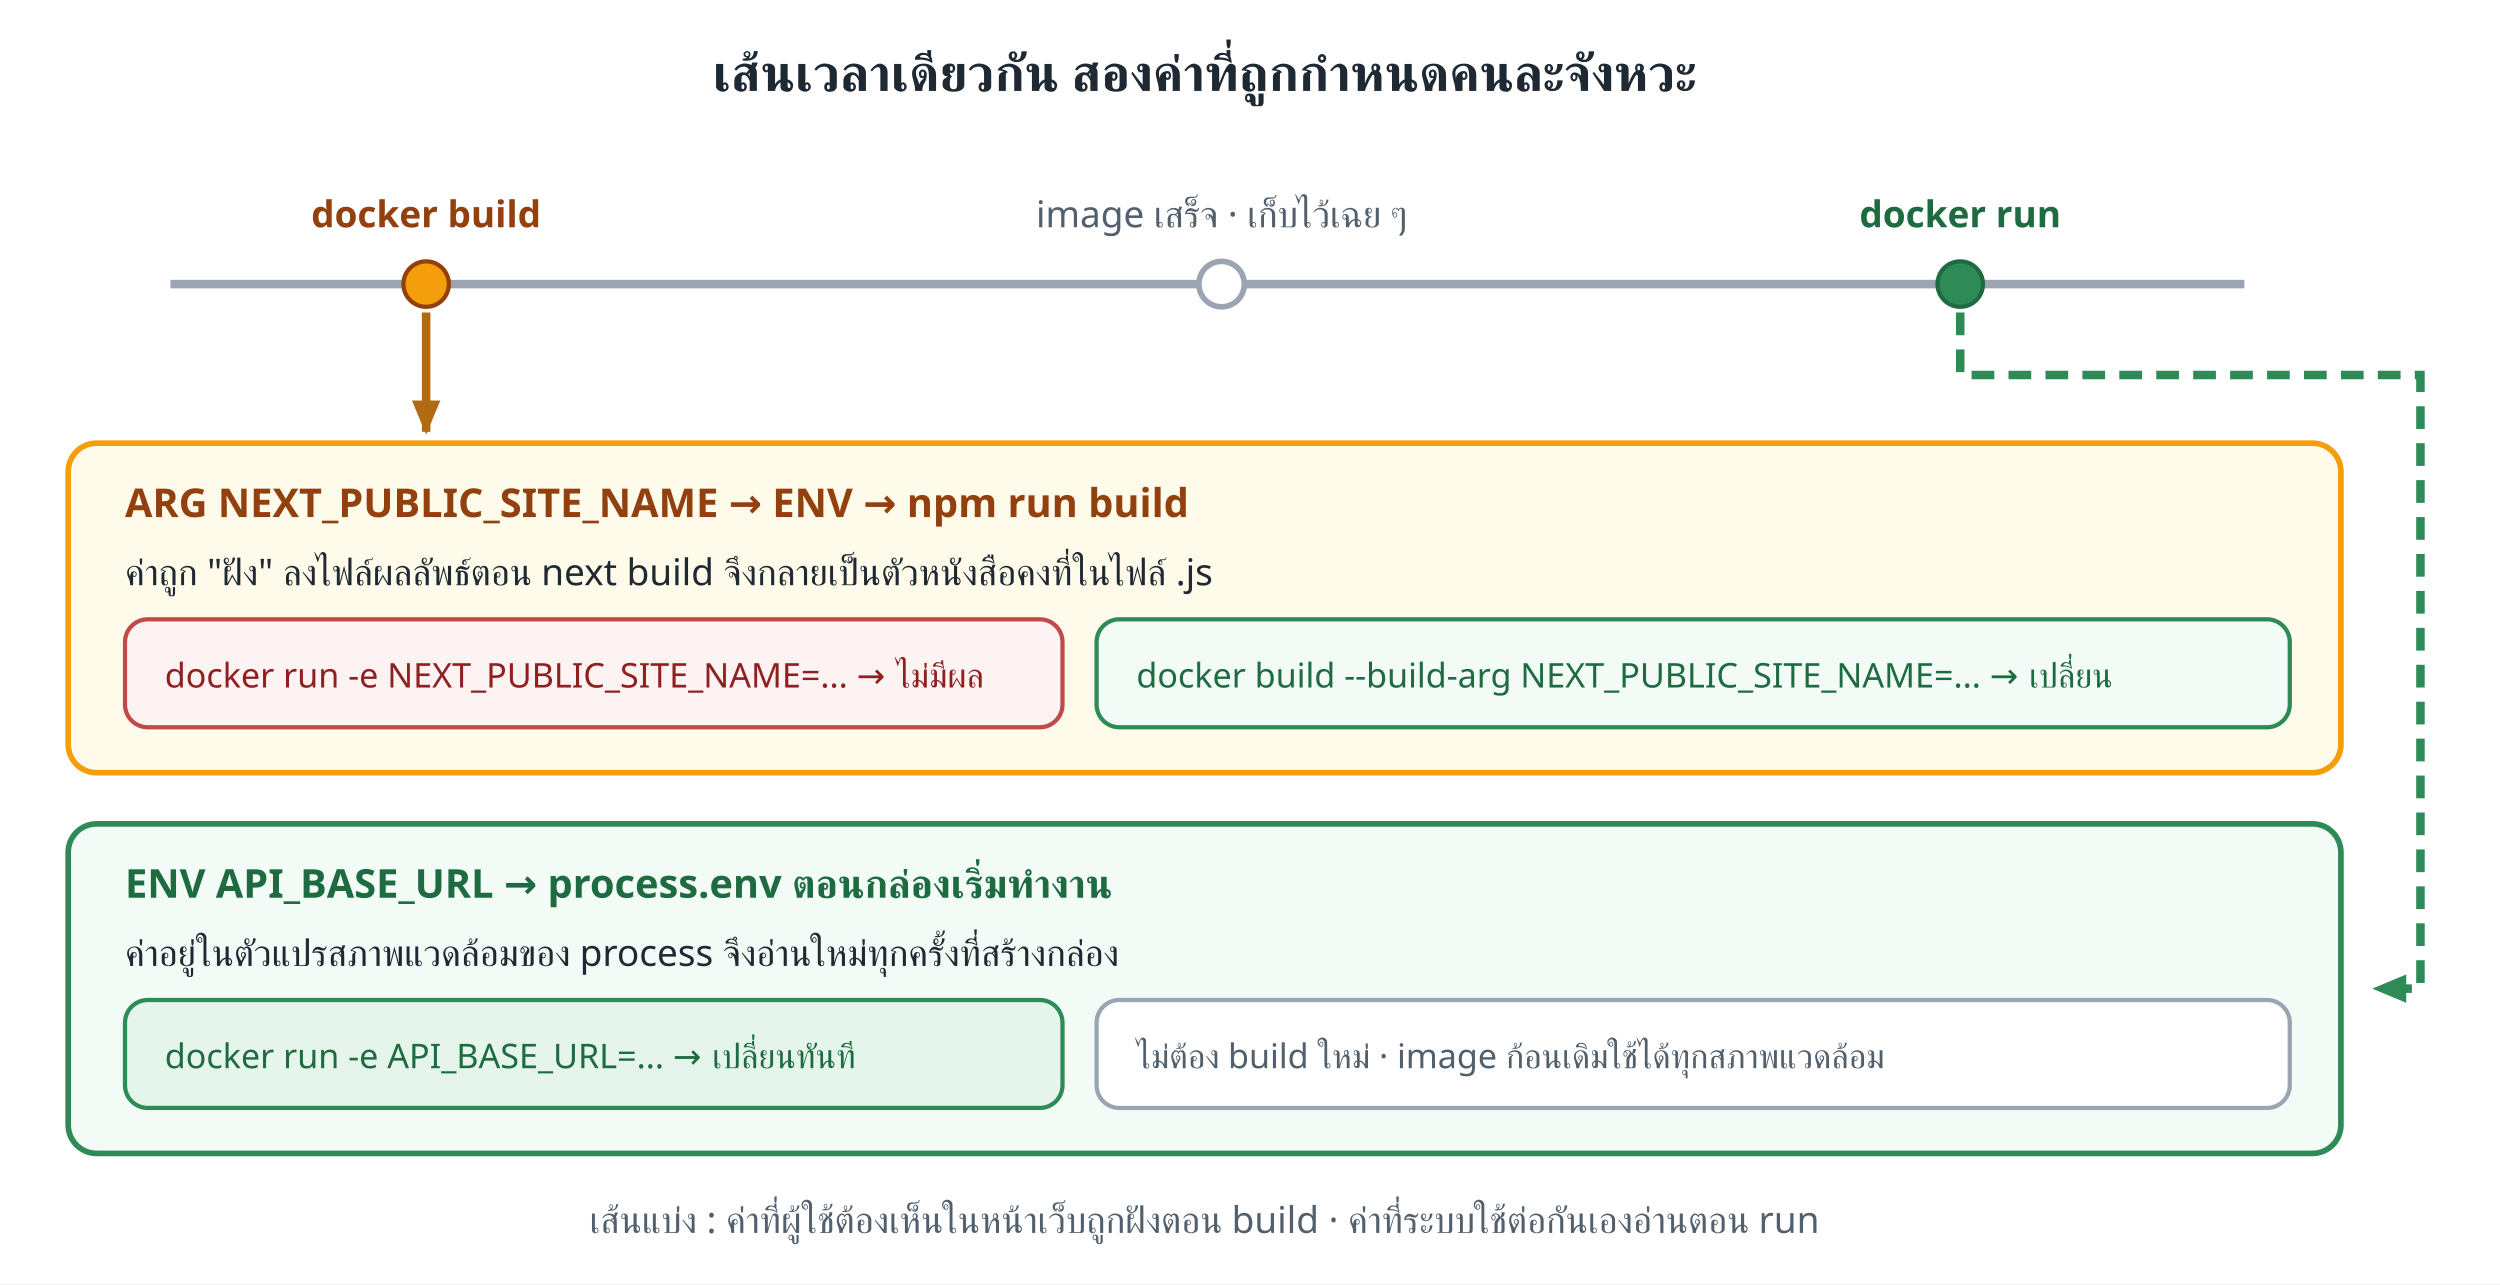
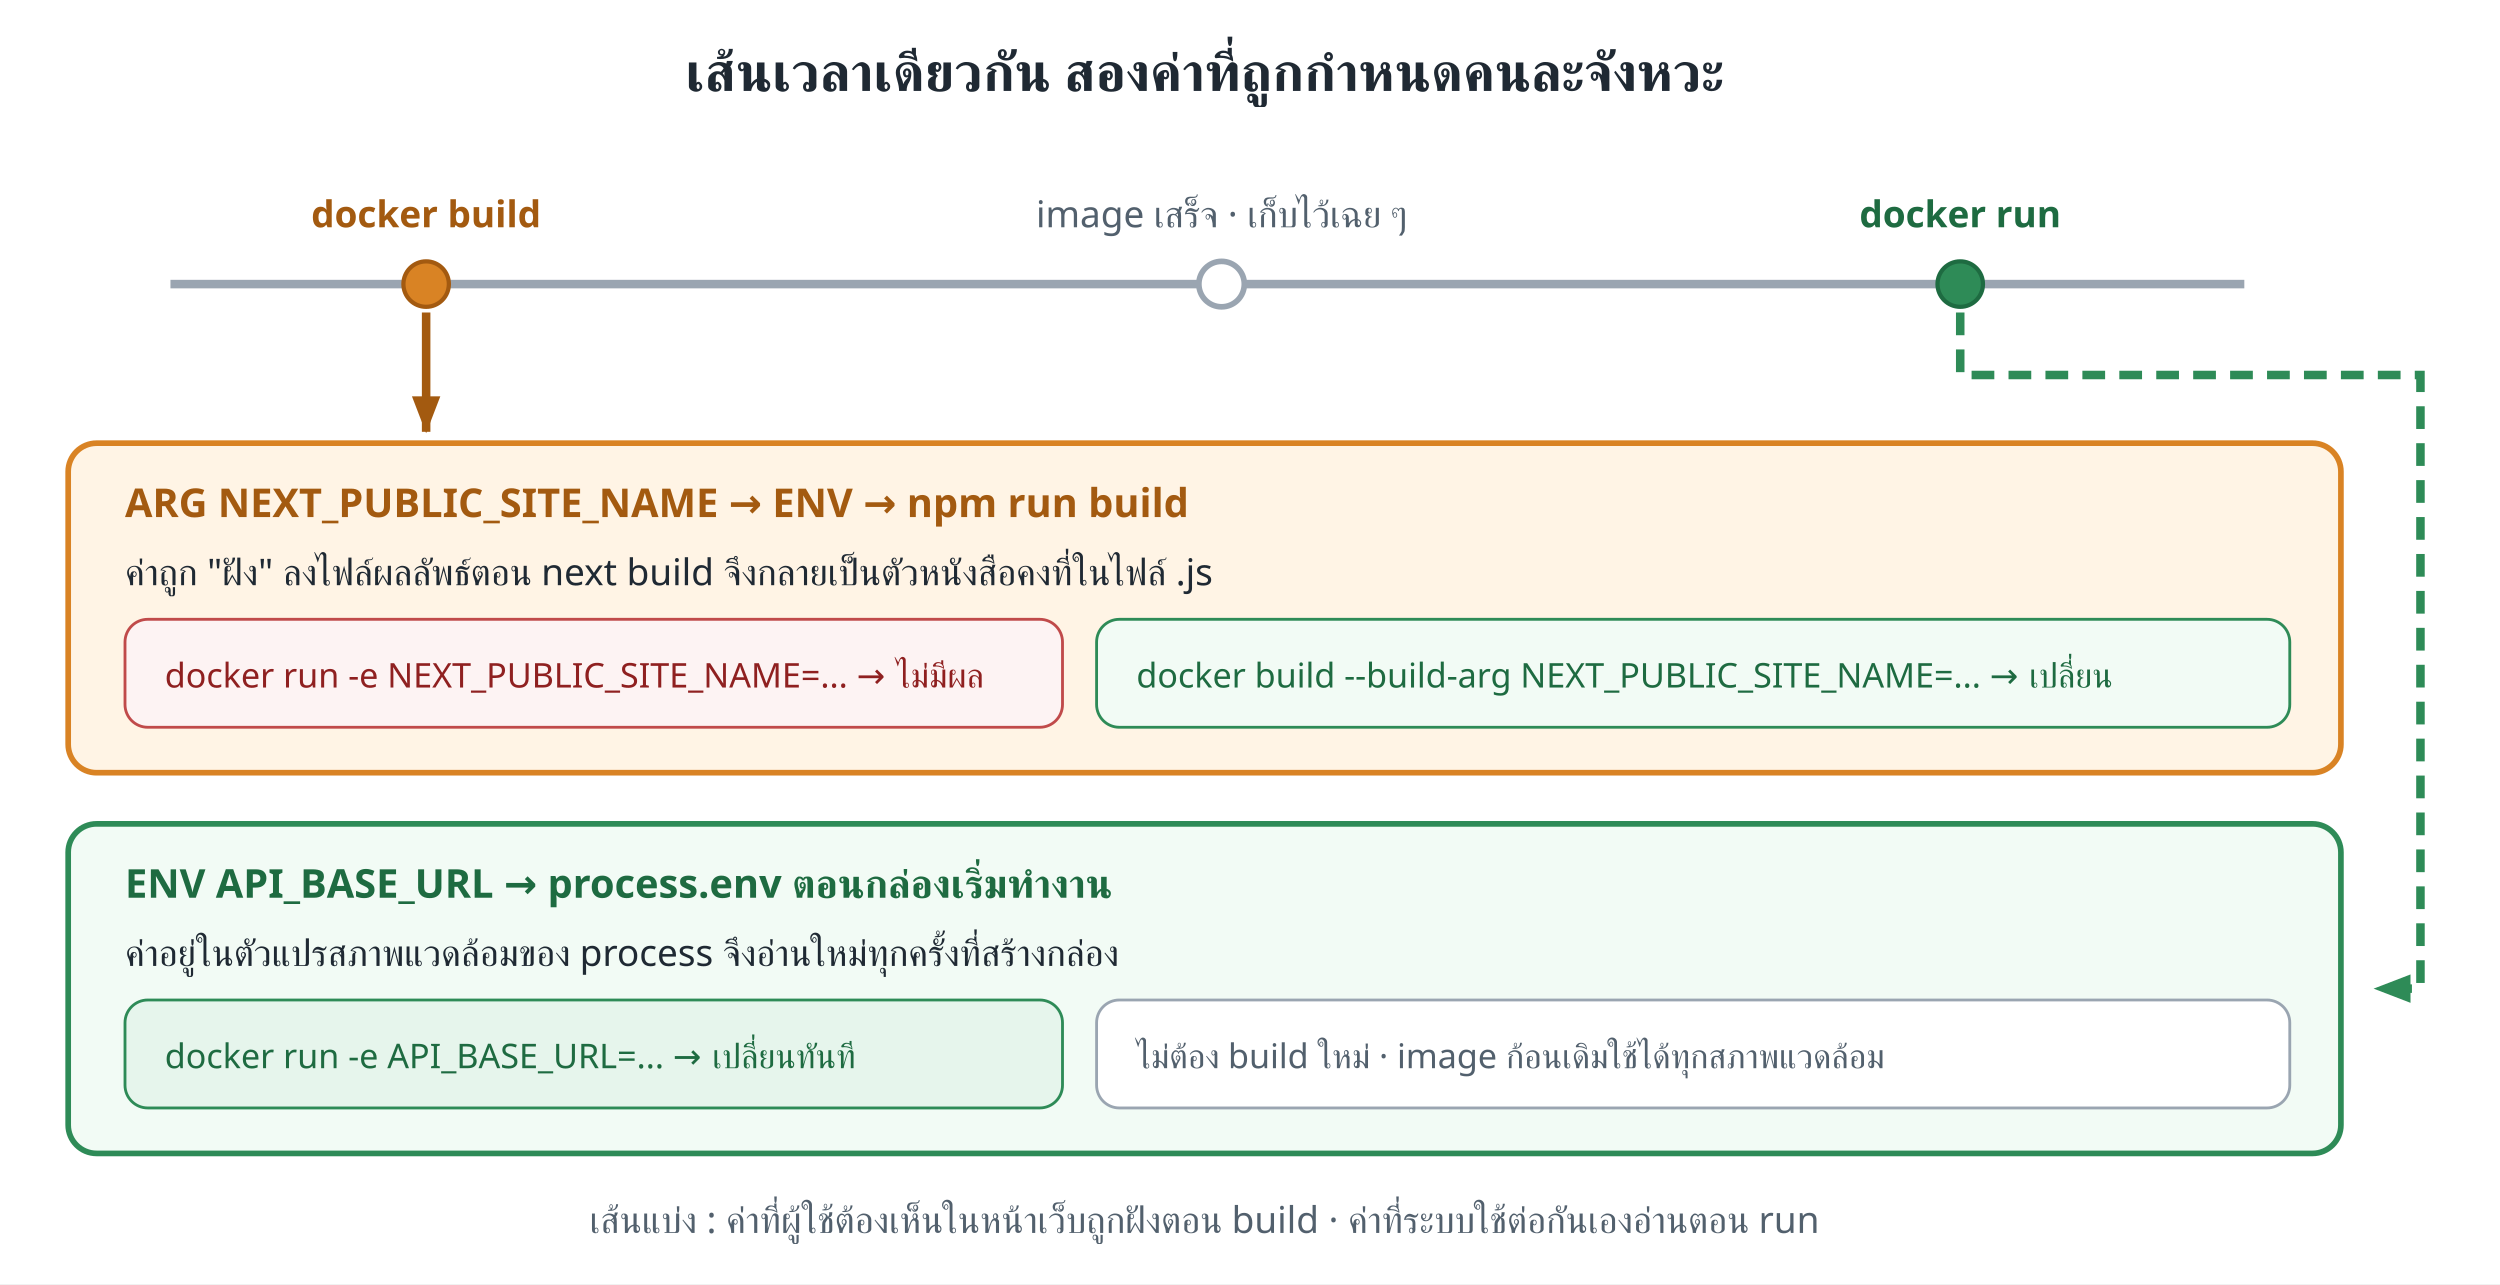
<svg xmlns="http://www.w3.org/2000/svg" viewBox="0 0 880 452" width="880" height="452" font-family="sans-serif">
  <rect x="0" y="0" width="880" height="452" fill="#ffffff" />
  <defs>
-     <marker id="arB" markerUnits="userSpaceOnUse" markerWidth="12" markerHeight="10" refX="11" refY="5" orient="auto">
-       <path d="M0,0 L12,5 L0,10 z" fill="#b06a12" />
+     <marker id="arB" markerUnits="userSpaceOnUse" markerWidth="13" markerHeight="10" refX="12.5" refY="5" orient="auto">
+       <path d="M 0 0 L 13 5 L 0 10 z" fill="#a35a10" />
    </marker>
-     <marker id="arG" markerUnits="userSpaceOnUse" markerWidth="12" markerHeight="10" refX="11" refY="5" orient="auto">
-       <path d="M0,0 L12,5 L0,10 z" fill="#2e8b57" />
+     <marker id="arG" markerUnits="userSpaceOnUse" markerWidth="13" markerHeight="10" refX="12.5" refY="5" orient="auto">
+       <path d="M 0 0 L 13 5 L 0 10 z" fill="#2e8b57" />
    </marker>
  </defs>
-   <text x="424" y="32" fill="#1f2933" font-size="18" font-weight="bold" text-anchor="middle">เส้นเวลาเดียวกัน สองค่าที่ถูกกำหนดคนละจังหวะ</text>
+   <text x="424" y="32" fill="#1f2933" font-size="19" font-weight="bold" text-anchor="middle">เส้นเวลาเดียวกัน สองค่าที่ถูกกำหนดคนละจังหวะ</text>
  <line x1="60" y1="100" x2="790" y2="100" stroke="#9aa5b1" stroke-width="3" />
-   <circle cx="150" cy="100" r="8" fill="#f59e0b" stroke="#92400e" stroke-width="1.5" />
+   <circle cx="150" cy="100" r="8" fill="#d98324" stroke="#a35a10" stroke-width="1.5" />
  <circle cx="430" cy="100" r="8" fill="#ffffff" stroke="#9aa5b1" stroke-width="2" />
  <circle cx="690" cy="100" r="8" fill="#2e8b57" stroke="#1e6b41" stroke-width="1.5" />
-   <text x="150" y="80" fill="#92400e" font-size="13" font-weight="bold" text-anchor="middle">docker build</text>
+   <text x="150" y="80" fill="#a35a10" font-size="13" font-weight="bold" text-anchor="middle">docker build</text>
  <text x="430" y="80" fill="#52606d" font-size="13" text-anchor="middle">image เสร็จ · เก็บไว้เฉย ๆ</text>
  <text x="690" y="80" fill="#1e6b41" font-size="13" font-weight="bold" text-anchor="middle">docker run</text>
-   <path d="M150 110 L150 152" stroke="#b06a12" stroke-width="3" fill="none" marker-end="url(#arB)" />
-   <rect x="24" y="156" width="800" height="116" rx="10" fill="#fffbeb" stroke="#f59e0b" stroke-width="2" />
-   <text x="44" y="182" fill="#92400e" font-size="14" font-weight="bold">ARG NEXT_PUBLIC_SITE_NAME  →  ENV  →  npm run build</text>
+   <path d="M150 110 L150 152" stroke="#a35a10" stroke-width="3" fill="none" marker-end="url(#arB)" />
+   <rect x="24" y="156" width="800" height="116" rx="10" fill="#fff4e5" stroke="#d98324" stroke-width="2" />
+   <text x="44" y="182" fill="#a35a10" font-size="14" font-weight="bold">ARG NEXT_PUBLIC_SITE_NAME  →  ENV  →  npm run build</text>
  <text x="44" y="206" fill="#1f2933" font-size="13">ค่าถูก "ฝัง" ลงไฟล์ผลลัพธ์ตอน next build จึงกลายเป็นตัวหนังสือคงที่ในไฟล์ .js</text>
-   <rect x="44" y="218" width="330" height="38" rx="8" fill="#fdf3f3" stroke="#c04a4a" stroke-width="1.5" />
+   <rect x="44" y="218" width="330" height="38" rx="8" fill="#fdf3f3" stroke="#c04a4a" stroke-width="1" />
  <text x="58" y="242" fill="#8f2020" font-size="12">docker run -e NEXT_PUBLIC_SITE_NAME=... → ไม่มีผล</text>
-   <rect x="386" y="218" width="420" height="38" rx="8" fill="#f2fbf5" stroke="#2e8b57" stroke-width="1.5" />
+   <rect x="386" y="218" width="420" height="38" rx="8" fill="#f2fbf5" stroke="#2e8b57" stroke-width="1" />
  <text x="400" y="242" fill="#1e6b41" font-size="12">docker build --build-arg NEXT_PUBLIC_SITE_NAME=... → เปลี่ยน</text>
  <path d="M690 110 L690 132 L852 132 L852 348 L836 348" stroke="#2e8b57" stroke-width="3" fill="none" stroke-dasharray="8 5" marker-end="url(#arG)" />
  <rect x="24" y="290" width="800" height="116" rx="10" fill="#f2fbf5" stroke="#2e8b57" stroke-width="2" />
  <text x="44" y="316" fill="#1e6b41" font-size="14" font-weight="bold">ENV API_BASE_URL  →  process.env ตอนกล่องเริ่มทำงาน</text>
  <text x="44" y="340" fill="#1f2933" font-size="13">ค่าอยู่ในตัวแปรสภาพแวดล้อมของ process จึงอ่านใหม่ทุกครั้งที่สร้างกล่อง</text>
-   <rect x="44" y="352" width="330" height="38" rx="8" fill="#e6f5ec" stroke="#2e8b57" stroke-width="1.5" />
+   <rect x="44" y="352" width="330" height="38" rx="8" fill="#e6f5ec" stroke="#2e8b57" stroke-width="1" />
  <text x="58" y="376" fill="#1e6b41" font-size="12">docker run -e API_BASE_URL=... → เปลี่ยนทันที</text>
-   <rect x="386" y="352" width="420" height="38" rx="8" fill="#ffffff" stroke="#9aa5b1" stroke-width="1.5" />
+   <rect x="386" y="352" width="420" height="38" rx="8" fill="#ffffff" stroke="#9aa5b1" stroke-width="1" />
  <text x="400" y="376" fill="#52606d" font-size="12">ไม่ต้อง build ใหม่ · image ก้อนเดิมใช้ได้ทุกสภาพแวดล้อม</text>
  <text x="424" y="434" fill="#52606d" font-size="13" text-anchor="middle">เส้นแบ่ง : ค่าที่ผู้ใช้ต้องเห็นในหน้าเว็บถูกฝังตอน build · ค่าที่ระบบใช้ต่อกันเองอ่านตอน run</text>
</svg>
